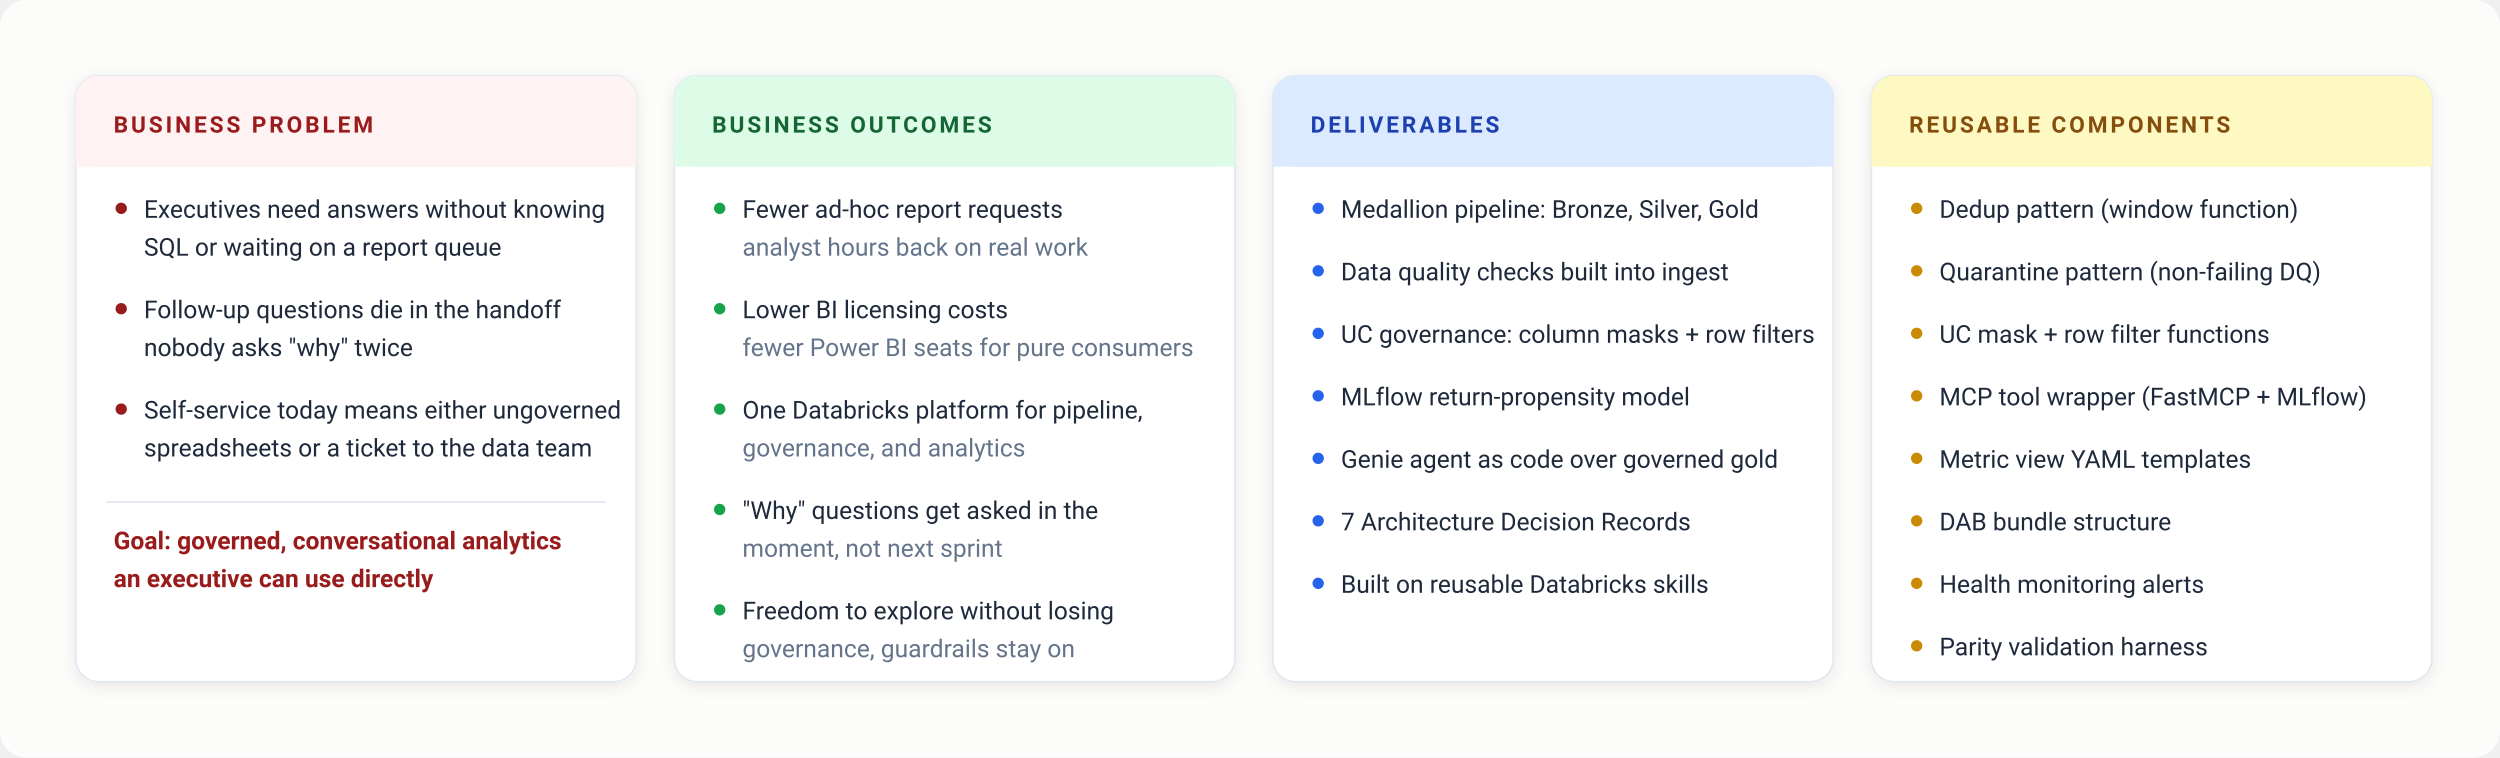
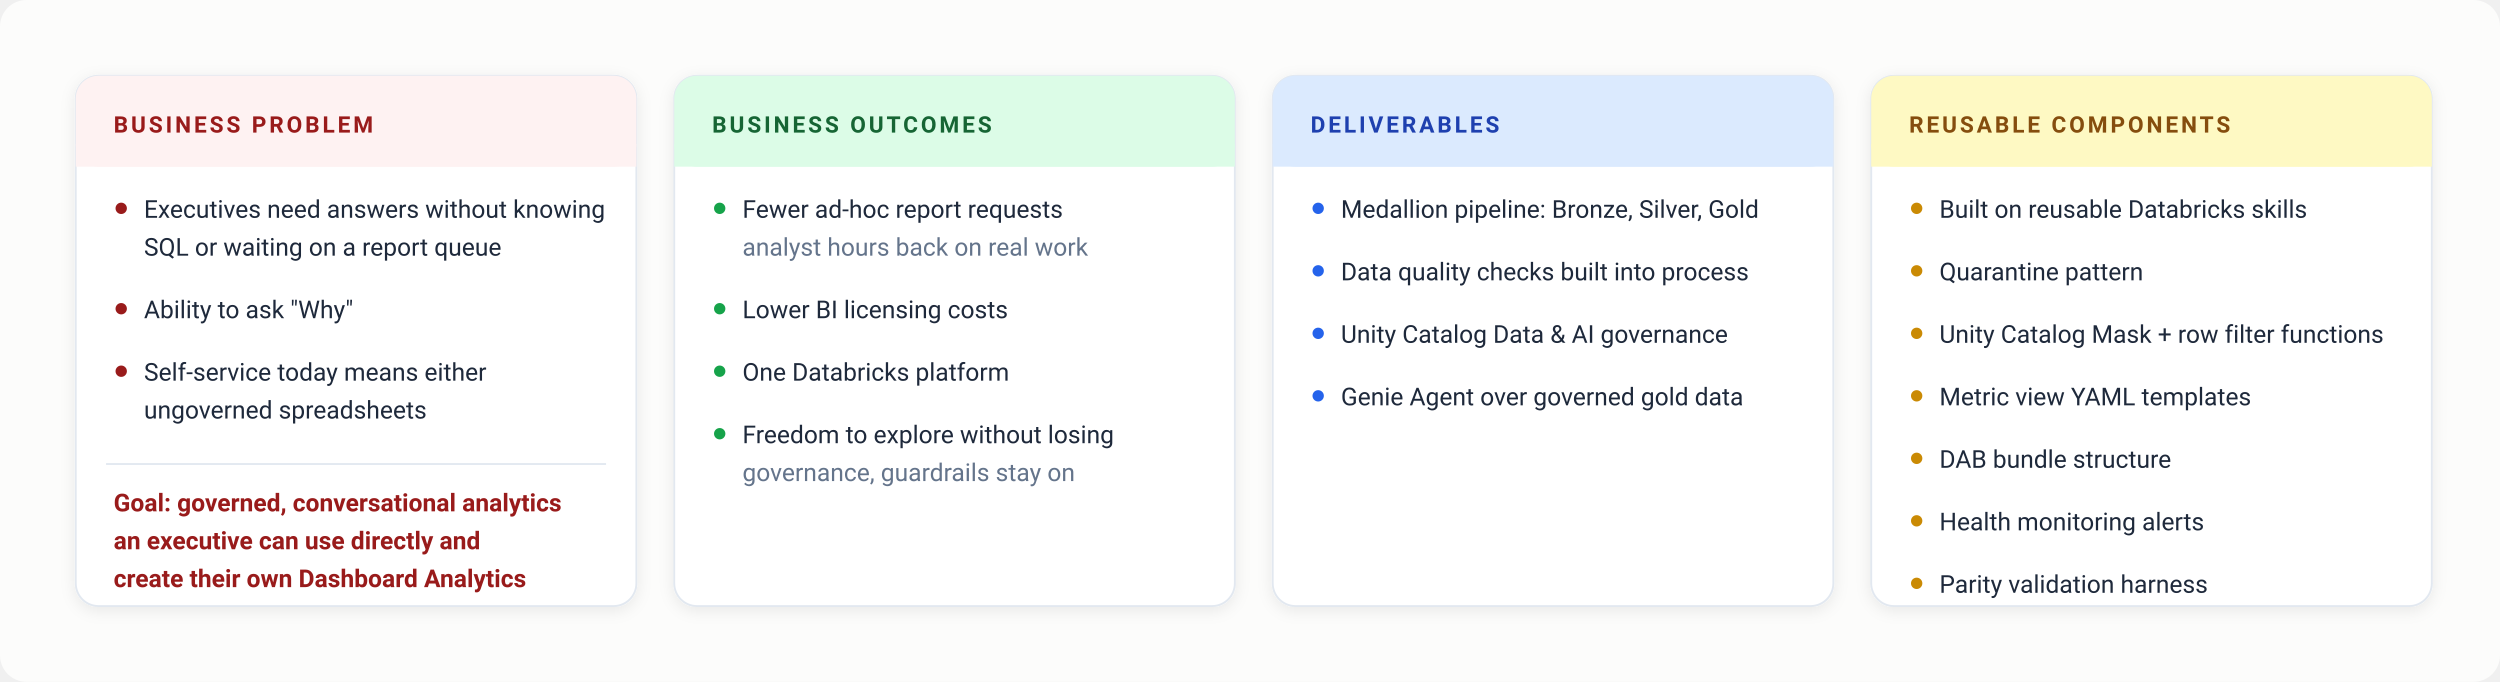
- <svg xmlns="http://www.w3.org/2000/svg" viewBox="0 0 1320 400" width="1320" height="400" role="img" aria-labelledby="ct cd">
+ <svg xmlns="http://www.w3.org/2000/svg" viewBox="0 0 1320 360" width="1320" height="360" role="img" aria-labelledby="ct cd">
  <defs>
    <filter id="sh" x="-10%" y="-10%" width="120%" height="130%">
      <feDropShadow dx="0" dy="2" stdDeviation="4" flood-color="#000" flood-opacity="0.08" />
    </filter>
  </defs>
-   <rect width="1320" height="400" rx="14" fill="#fcfcfb" />
-   <rect x="40" y="40" width="296" height="320" rx="12" fill="#ffffff" stroke="#e2e8f0" stroke-width="1" filter="url(#sh)" />
+   <rect width="1320" height="360" rx="14" fill="#fcfcfb" />
+   <rect x="40" y="40" width="296" height="280" rx="12" fill="#ffffff" stroke="#e2e8f0" stroke-width="1" filter="url(#sh)" />
  <rect x="40" y="40" width="296" height="48" rx="12" fill="#fef2f2" />
  <rect x="40" y="76" width="296" height="12" fill="#fef2f2" />
  <text font-family="-apple-system, BlinkMacSystemFont, 'Segoe UI', Roboto, sans-serif" font-size="12" font-weight="700" letter-spacing="1.5" fill="#991b1b" x="60" y="70">BUSINESS PROBLEM</text>
  <circle cx="64" cy="110" r="3" fill="#991b1b" />
  <text font-family="-apple-system, BlinkMacSystemFont, 'Segoe UI', Roboto, sans-serif" font-size="13" fill="#1e293b" x="76" y="115">Executives need answers without knowing</text>
  <text font-family="-apple-system, BlinkMacSystemFont, 'Segoe UI', Roboto, sans-serif" font-size="13" fill="#1e293b" x="76" y="135">SQL or waiting on a report queue</text>
  <circle cx="64" cy="163" r="3" fill="#991b1b" />
-   <text font-family="-apple-system, BlinkMacSystemFont, 'Segoe UI', Roboto, sans-serif" font-size="13" fill="#1e293b" x="76" y="168">Follow-up questions die in the handoff</text>
-   <text font-family="-apple-system, BlinkMacSystemFont, 'Segoe UI', Roboto, sans-serif" font-size="13" fill="#1e293b" x="76" y="188">nobody asks "why" twice</text>
-   <circle cx="64" cy="216" r="3" fill="#991b1b" />
-   <text font-family="-apple-system, BlinkMacSystemFont, 'Segoe UI', Roboto, sans-serif" font-size="13" fill="#1e293b" x="76" y="221">Self-service today means either ungoverned</text>
-   <text font-family="-apple-system, BlinkMacSystemFont, 'Segoe UI', Roboto, sans-serif" font-size="13" fill="#1e293b" x="76" y="241">spreadsheets or a ticket to the data team</text>
-   <line x1="56" y1="265" x2="320" y2="265" stroke="#e2e8f0" stroke-width="1" />
-   <text font-family="-apple-system, BlinkMacSystemFont, 'Segoe UI', Roboto, sans-serif" font-size="13" font-weight="600" fill="#991b1b" x="60" y="290">Goal: governed, conversational analytics</text>
-   <text font-family="-apple-system, BlinkMacSystemFont, 'Segoe UI', Roboto, sans-serif" font-size="13" font-weight="600" fill="#991b1b" x="60" y="310">an executive can use directly</text>
-   <rect x="356" y="40" width="296" height="320" rx="12" fill="#ffffff" stroke="#e2e8f0" stroke-width="1" filter="url(#sh)" />
+   <text font-family="-apple-system, BlinkMacSystemFont, 'Segoe UI', Roboto, sans-serif" font-size="13" fill="#1e293b" x="76" y="168">Ability to ask "Why"</text>
+   <circle cx="64" cy="196" r="3" fill="#991b1b" />
+   <text font-family="-apple-system, BlinkMacSystemFont, 'Segoe UI', Roboto, sans-serif" font-size="13" fill="#1e293b" x="76" y="201">Self-service today means either</text>
+   <text font-family="-apple-system, BlinkMacSystemFont, 'Segoe UI', Roboto, sans-serif" font-size="13" fill="#1e293b" x="76" y="221">ungoverned spreadsheets</text>
+   <line x1="56" y1="245" x2="320" y2="245" stroke="#e2e8f0" stroke-width="1" />
+   <text font-family="-apple-system, BlinkMacSystemFont, 'Segoe UI', Roboto, sans-serif" font-size="13" font-weight="600" fill="#991b1b" x="60" y="270">Goal: governed, conversational analytics</text>
+   <text font-family="-apple-system, BlinkMacSystemFont, 'Segoe UI', Roboto, sans-serif" font-size="13" font-weight="600" fill="#991b1b" x="60" y="290">an executive can use directly and</text>
+   <text font-family="-apple-system, BlinkMacSystemFont, 'Segoe UI', Roboto, sans-serif" font-size="13" font-weight="600" fill="#991b1b" x="60" y="310">create their own Dashboard Analytics</text>
+   <rect x="356" y="40" width="296" height="280" rx="12" fill="#ffffff" stroke="#e2e8f0" stroke-width="1" filter="url(#sh)" />
  <rect x="356" y="40" width="296" height="48" rx="12" fill="#dcfce7" />
  <rect x="356" y="76" width="296" height="12" fill="#dcfce7" />
  <text font-family="-apple-system, BlinkMacSystemFont, 'Segoe UI', Roboto, sans-serif" font-size="12" font-weight="700" letter-spacing="1.5" fill="#166534" x="376" y="70">BUSINESS OUTCOMES</text>
  <circle cx="380" cy="110" r="3" fill="#16a34a" />
  <text font-family="-apple-system, BlinkMacSystemFont, 'Segoe UI', Roboto, sans-serif" font-size="13" fill="#1e293b" x="392" y="115">Fewer ad-hoc report requests</text>
  <text font-family="-apple-system, BlinkMacSystemFont, 'Segoe UI', Roboto, sans-serif" font-size="13" fill="#64748b" x="392" y="135">analyst hours back on real work</text>
  <circle cx="380" cy="163" r="3" fill="#16a34a" />
  <text font-family="-apple-system, BlinkMacSystemFont, 'Segoe UI', Roboto, sans-serif" font-size="13" fill="#1e293b" x="392" y="168">Lower BI licensing costs</text>
-   <text font-family="-apple-system, BlinkMacSystemFont, 'Segoe UI', Roboto, sans-serif" font-size="13" fill="#64748b" x="392" y="188">fewer Power BI seats for pure consumers</text>
-   <circle cx="380" cy="216" r="3" fill="#16a34a" />
-   <text font-family="-apple-system, BlinkMacSystemFont, 'Segoe UI', Roboto, sans-serif" font-size="13" fill="#1e293b" x="392" y="221">One Databricks platform for pipeline,</text>
-   <text font-family="-apple-system, BlinkMacSystemFont, 'Segoe UI', Roboto, sans-serif" font-size="13" fill="#64748b" x="392" y="241">governance, and analytics</text>
-   <circle cx="380" cy="269" r="3" fill="#16a34a" />
-   <text font-family="-apple-system, BlinkMacSystemFont, 'Segoe UI', Roboto, sans-serif" font-size="13" fill="#1e293b" x="392" y="274">"Why" questions get asked in the</text>
-   <text font-family="-apple-system, BlinkMacSystemFont, 'Segoe UI', Roboto, sans-serif" font-size="13" fill="#64748b" x="392" y="294">moment, not next sprint</text>
-   <circle cx="380" cy="322" r="3" fill="#16a34a" />
-   <text font-family="-apple-system, BlinkMacSystemFont, 'Segoe UI', Roboto, sans-serif" font-size="13" fill="#1e293b" x="392" y="327">Freedom to explore without losing</text>
-   <text font-family="-apple-system, BlinkMacSystemFont, 'Segoe UI', Roboto, sans-serif" font-size="13" fill="#64748b" x="392" y="347">governance, guardrails stay on</text>
-   <rect x="672" y="40" width="296" height="320" rx="12" fill="#ffffff" stroke="#e2e8f0" stroke-width="1" filter="url(#sh)" />
+   <circle cx="380" cy="196" r="3" fill="#16a34a" />
+   <text font-family="-apple-system, BlinkMacSystemFont, 'Segoe UI', Roboto, sans-serif" font-size="13" fill="#1e293b" x="392" y="201">One Databricks platform</text>
+   <circle cx="380" cy="229" r="3" fill="#16a34a" />
+   <text font-family="-apple-system, BlinkMacSystemFont, 'Segoe UI', Roboto, sans-serif" font-size="13" fill="#1e293b" x="392" y="234">Freedom to explore without losing</text>
+   <text font-family="-apple-system, BlinkMacSystemFont, 'Segoe UI', Roboto, sans-serif" font-size="13" fill="#64748b" x="392" y="254">governance, guardrails stay on</text>
+   <rect x="672" y="40" width="296" height="280" rx="12" fill="#ffffff" stroke="#e2e8f0" stroke-width="1" filter="url(#sh)" />
  <rect x="672" y="40" width="296" height="48" rx="12" fill="#dbeafe" />
  <rect x="672" y="76" width="296" height="12" fill="#dbeafe" />
  <text font-family="-apple-system, BlinkMacSystemFont, 'Segoe UI', Roboto, sans-serif" font-size="12" font-weight="700" letter-spacing="1.5" fill="#1e40af" x="692" y="70">DELIVERABLES</text>
  <circle cx="696" cy="110" r="3" fill="#2563eb" />
  <text font-family="-apple-system, BlinkMacSystemFont, 'Segoe UI', Roboto, sans-serif" font-size="13" fill="#1e293b" x="708" y="115">Medallion pipeline: Bronze, Silver, Gold</text>
  <circle cx="696" cy="143" r="3" fill="#2563eb" />
-   <text font-family="-apple-system, BlinkMacSystemFont, 'Segoe UI', Roboto, sans-serif" font-size="13" fill="#1e293b" x="708" y="148">Data quality checks built into ingest</text>
+   <text font-family="-apple-system, BlinkMacSystemFont, 'Segoe UI', Roboto, sans-serif" font-size="13" fill="#1e293b" x="708" y="148">Data quality checks built into process</text>
  <circle cx="696" cy="176" r="3" fill="#2563eb" />
-   <text font-family="-apple-system, BlinkMacSystemFont, 'Segoe UI', Roboto, sans-serif" font-size="13" fill="#1e293b" x="708" y="181">UC governance: column masks + row filters</text>
+   <text font-family="-apple-system, BlinkMacSystemFont, 'Segoe UI', Roboto, sans-serif" font-size="13" fill="#1e293b" x="708" y="181">Unity Catalog Data &amp; AI governance</text>
  <circle cx="696" cy="209" r="3" fill="#2563eb" />
-   <text font-family="-apple-system, BlinkMacSystemFont, 'Segoe UI', Roboto, sans-serif" font-size="13" fill="#1e293b" x="708" y="214">MLflow return-propensity model</text>
-   <circle cx="696" cy="242" r="3" fill="#2563eb" />
-   <text font-family="-apple-system, BlinkMacSystemFont, 'Segoe UI', Roboto, sans-serif" font-size="13" fill="#1e293b" x="708" y="247">Genie agent as code over governed gold</text>
-   <circle cx="696" cy="275" r="3" fill="#2563eb" />
-   <text font-family="-apple-system, BlinkMacSystemFont, 'Segoe UI', Roboto, sans-serif" font-size="13" fill="#1e293b" x="708" y="280">7 Architecture Decision Records</text>
-   <circle cx="696" cy="308" r="3" fill="#2563eb" />
-   <text font-family="-apple-system, BlinkMacSystemFont, 'Segoe UI', Roboto, sans-serif" font-size="13" fill="#1e293b" x="708" y="313">Built on reusable Databricks skills</text>
-   <rect x="988" y="40" width="296" height="320" rx="12" fill="#ffffff" stroke="#e2e8f0" stroke-width="1" filter="url(#sh)" />
+   <text font-family="-apple-system, BlinkMacSystemFont, 'Segoe UI', Roboto, sans-serif" font-size="13" fill="#1e293b" x="708" y="214">Genie Agent over governed gold data</text>
+   <rect x="988" y="40" width="296" height="280" rx="12" fill="#ffffff" stroke="#e2e8f0" stroke-width="1" filter="url(#sh)" />
  <rect x="988" y="40" width="296" height="48" rx="12" fill="#fef9c3" />
  <rect x="988" y="76" width="296" height="12" fill="#fef9c3" />
  <text font-family="-apple-system, BlinkMacSystemFont, 'Segoe UI', Roboto, sans-serif" font-size="12" font-weight="700" letter-spacing="1.5" fill="#854d0e" x="1008" y="70">REUSABLE COMPONENTS</text>
  <circle cx="1012" cy="110" r="3" fill="#ca8a04" />
-   <text font-family="-apple-system, BlinkMacSystemFont, 'Segoe UI', Roboto, sans-serif" font-size="13" fill="#1e293b" x="1024" y="115">Dedup pattern (window function)</text>
+   <text font-family="-apple-system, BlinkMacSystemFont, 'Segoe UI', Roboto, sans-serif" font-size="13" fill="#1e293b" x="1024" y="115">Built on reusable Databricks skills</text>
  <circle cx="1012" cy="143" r="3" fill="#ca8a04" />
-   <text font-family="-apple-system, BlinkMacSystemFont, 'Segoe UI', Roboto, sans-serif" font-size="13" fill="#1e293b" x="1024" y="148">Quarantine pattern (non-failing DQ)</text>
+   <text font-family="-apple-system, BlinkMacSystemFont, 'Segoe UI', Roboto, sans-serif" font-size="13" fill="#1e293b" x="1024" y="148">Quarantine pattern</text>
  <circle cx="1012" cy="176" r="3" fill="#ca8a04" />
-   <text font-family="-apple-system, BlinkMacSystemFont, 'Segoe UI', Roboto, sans-serif" font-size="13" fill="#1e293b" x="1024" y="181">UC mask + row filter functions</text>
+   <text font-family="-apple-system, BlinkMacSystemFont, 'Segoe UI', Roboto, sans-serif" font-size="13" fill="#1e293b" x="1024" y="181">Unity Catalog Mask + row filter functions</text>
  <circle cx="1012" cy="209" r="3" fill="#ca8a04" />
-   <text font-family="-apple-system, BlinkMacSystemFont, 'Segoe UI', Roboto, sans-serif" font-size="13" fill="#1e293b" x="1024" y="214">MCP tool wrapper (FastMCP + MLflow)</text>
+   <text font-family="-apple-system, BlinkMacSystemFont, 'Segoe UI', Roboto, sans-serif" font-size="13" fill="#1e293b" x="1024" y="214">Metric view YAML templates</text>
  <circle cx="1012" cy="242" r="3" fill="#ca8a04" />
-   <text font-family="-apple-system, BlinkMacSystemFont, 'Segoe UI', Roboto, sans-serif" font-size="13" fill="#1e293b" x="1024" y="247">Metric view YAML templates</text>
+   <text font-family="-apple-system, BlinkMacSystemFont, 'Segoe UI', Roboto, sans-serif" font-size="13" fill="#1e293b" x="1024" y="247">DAB bundle structure</text>
  <circle cx="1012" cy="275" r="3" fill="#ca8a04" />
-   <text font-family="-apple-system, BlinkMacSystemFont, 'Segoe UI', Roboto, sans-serif" font-size="13" fill="#1e293b" x="1024" y="280">DAB bundle structure</text>
+   <text font-family="-apple-system, BlinkMacSystemFont, 'Segoe UI', Roboto, sans-serif" font-size="13" fill="#1e293b" x="1024" y="280">Health monitoring alerts</text>
  <circle cx="1012" cy="308" r="3" fill="#ca8a04" />
-   <text font-family="-apple-system, BlinkMacSystemFont, 'Segoe UI', Roboto, sans-serif" font-size="13" fill="#1e293b" x="1024" y="313">Health monitoring alerts</text>
-   <circle cx="1012" cy="341" r="3" fill="#ca8a04" />
-   <text font-family="-apple-system, BlinkMacSystemFont, 'Segoe UI', Roboto, sans-serif" font-size="13" fill="#1e293b" x="1024" y="346">Parity validation harness</text>
+   <text font-family="-apple-system, BlinkMacSystemFont, 'Segoe UI', Roboto, sans-serif" font-size="13" fill="#1e293b" x="1024" y="313">Parity validation harness</text>
</svg>
